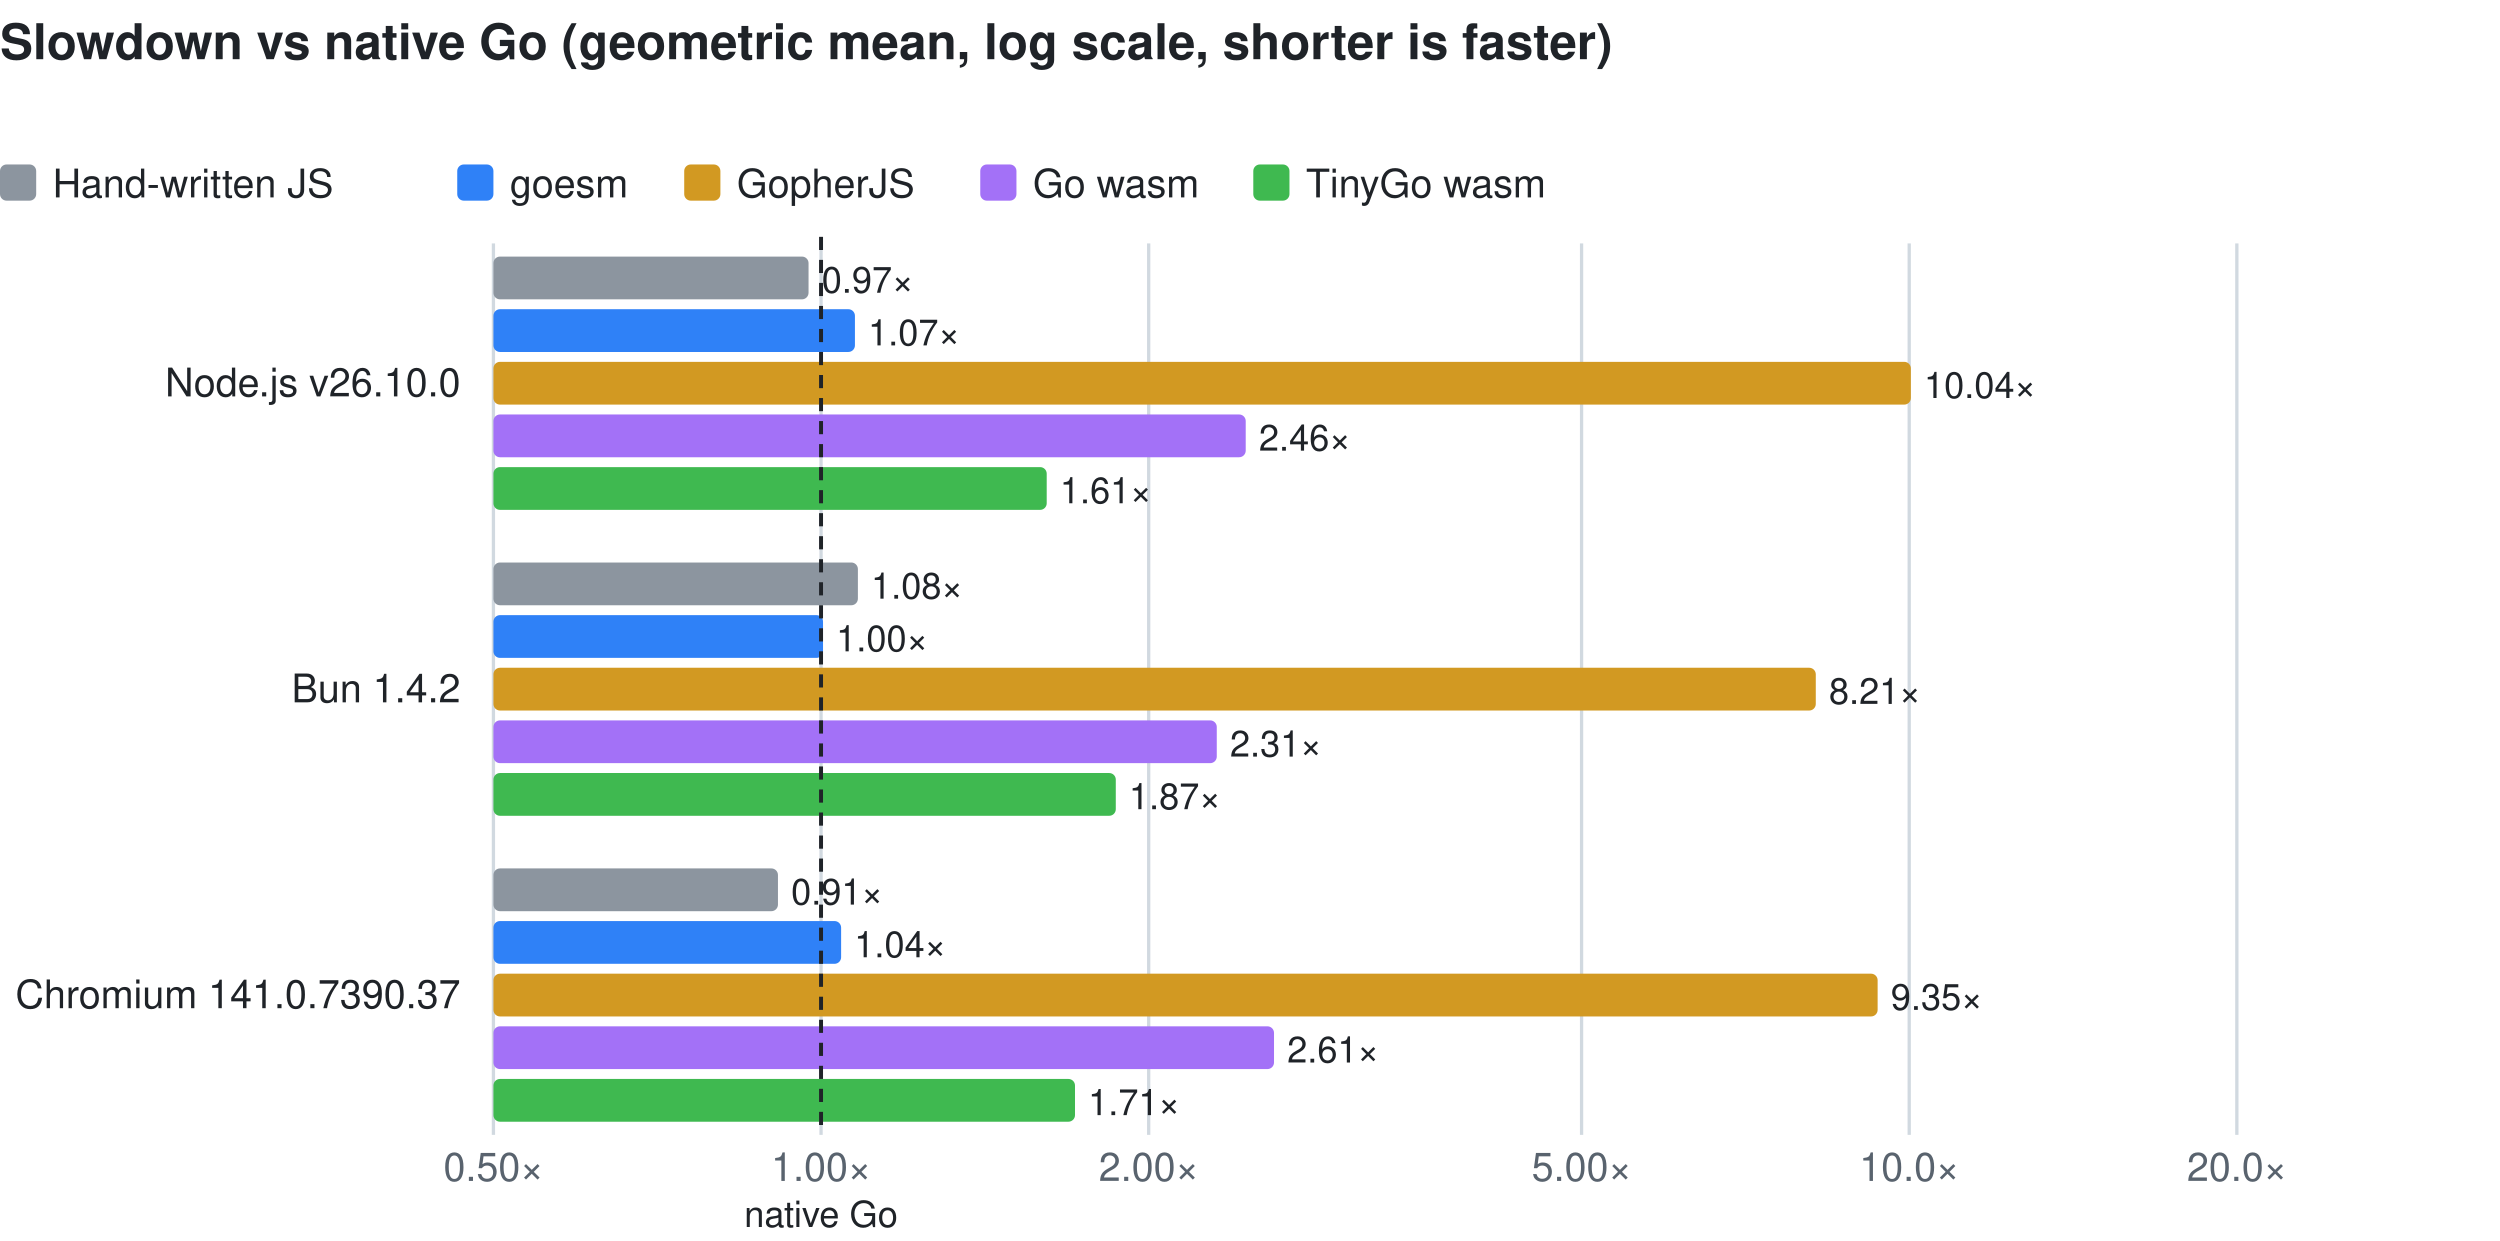
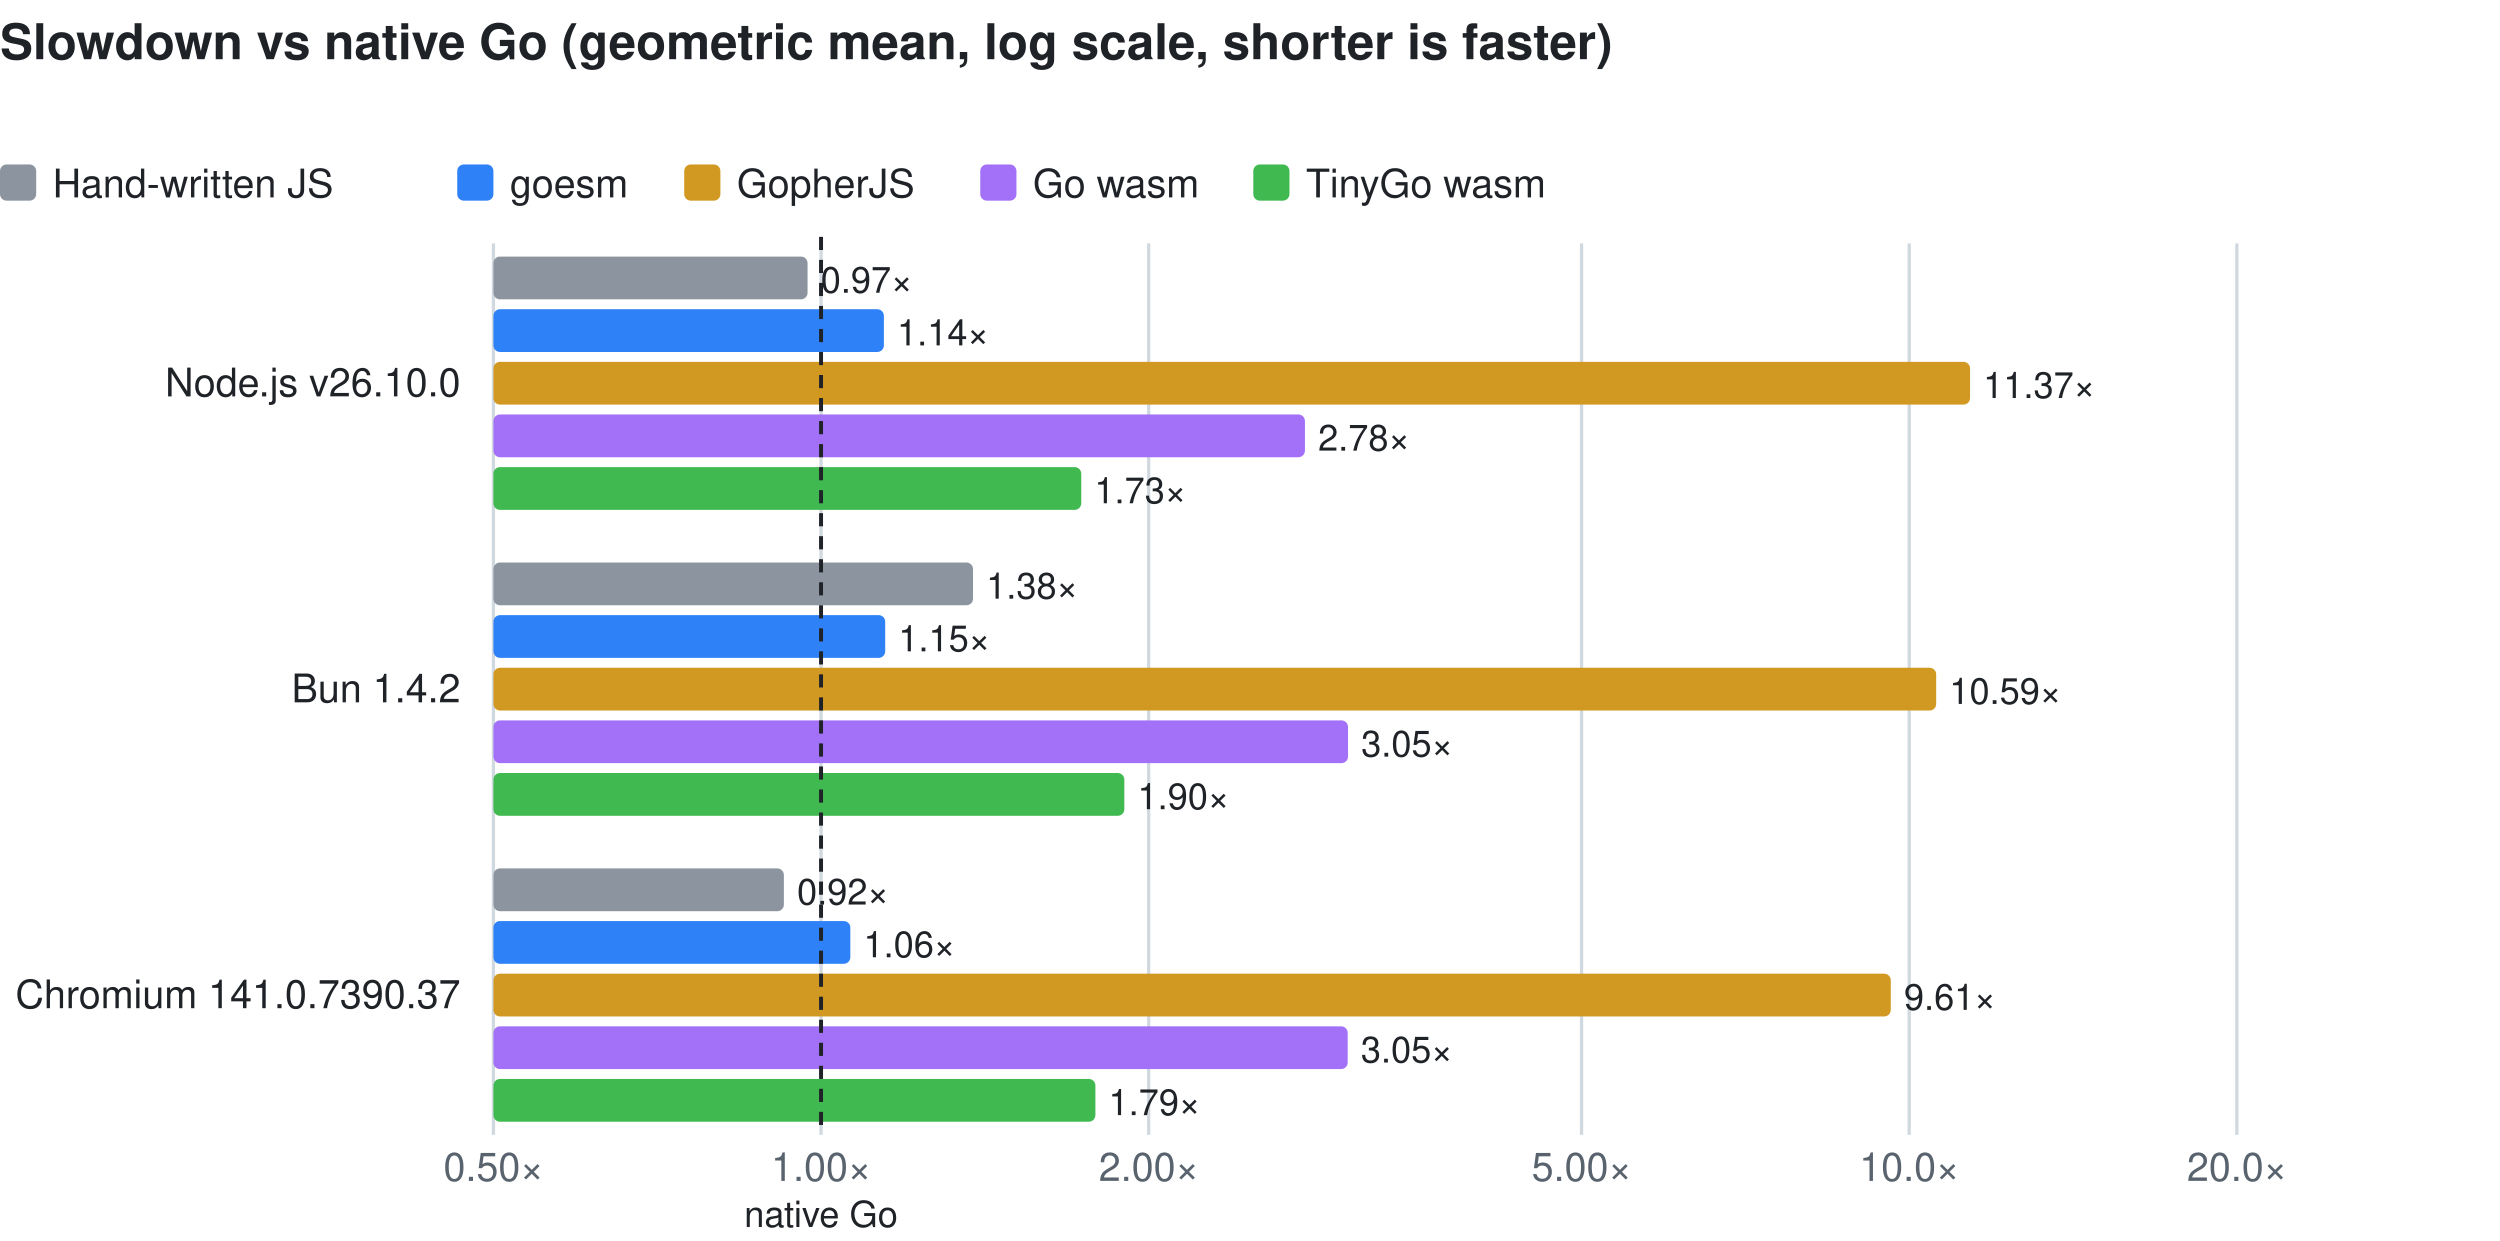
<svg xmlns="http://www.w3.org/2000/svg" width="760" height="377" viewBox="0 0 760 377" font-family="-apple-system, 'Segoe UI', Helvetica, Arial, 'Hiragino Sans', 'Noto Sans CJK JP', 'Yu Gothic', sans-serif" font-size="12">
  <style>.t{fill:#1f2328}.m{fill:#59636e}.g{stroke:#d1d9e0}.r{stroke:#1f2328}@media (prefers-color-scheme:dark){.t{fill:#f0f6fc}.m{fill:#9198a1}.g{stroke:#3d444d}.r{stroke:#f0f6fc}}</style>
  <text class="t" x="0" y="18" font-size="15" font-weight="600">Slowdown vs native Go (geometric mean, log scale, shorter is faster)</text>
  <rect x="0" y="50" width="11" height="11" rx="2" fill="#8c959f" />
  <text class="t" x="16" y="60">Hand-written JS</text>
  <rect x="139" y="50" width="11" height="11" rx="2" fill="#2f81f7" />
  <text class="t" x="155" y="60">goesm</text>
  <rect x="208" y="50" width="11" height="11" rx="2" fill="#d29922" />
  <text class="t" x="224" y="60">GopherJS</text>
  <rect x="298" y="50" width="11" height="11" rx="2" fill="#a371f7" />
  <text class="t" x="314" y="60">Go wasm</text>
  <rect x="381" y="50" width="11" height="11" rx="2" fill="#3fb950" />
  <text class="t" x="397" y="60">TinyGo wasm</text>
  <line class="g" x1="150.0" y1="74" x2="150.0" y2="345" />
  <text class="m" x="150.0" y="359" text-anchor="middle">0.50×</text>
  <line class="g" x1="249.6" y1="74" x2="249.6" y2="345" />
  <text class="m" x="249.6" y="359" text-anchor="middle">1.00×</text>
  <line class="g" x1="349.2" y1="74" x2="349.2" y2="345" />
  <text class="m" x="349.2" y="359" text-anchor="middle">2.00×</text>
  <line class="g" x1="480.8" y1="74" x2="480.8" y2="345" />
  <text class="m" x="480.8" y="359" text-anchor="middle">5.00×</text>
  <line class="g" x1="580.4" y1="74" x2="580.4" y2="345" />
  <text class="m" x="580.4" y="359" text-anchor="middle">10.0×</text>
  <line class="g" x1="680.0" y1="74" x2="680.0" y2="345" />
  <text class="m" x="680.0" y="359" text-anchor="middle">20.0×</text>
  <text class="t" x="140" y="120.5" text-anchor="end">Node.js v26.10.0</text>
-   <rect x="150" y="78" width="95.8" height="13" rx="2" fill="#8c959f" />
-   <text class="t" x="249.8" y="89" font-size="11">0.97×</text>
-   <rect x="150" y="94" width="109.9" height="13" rx="2" fill="#2f81f7" />
-   <text class="t" x="263.9" y="105" font-size="11">1.07×</text>
-   <rect x="150" y="110" width="430.9" height="13" rx="2" fill="#d29922" />
-   <text class="t" x="584.9" y="121" font-size="11">10.04×</text>
-   <rect x="150" y="126" width="228.7" height="13" rx="2" fill="#a371f7" />
-   <text class="t" x="382.7" y="137" font-size="11">2.46×</text>
-   <rect x="150" y="142" width="168.2" height="13" rx="2" fill="#3fb950" />
-   <text class="t" x="322.2" y="153" font-size="11">1.61×</text>
+   <rect x="150" y="78" width="95.5" height="13" rx="2" fill="#8c959f" />
+   <text class="t" x="249.5" y="89" font-size="11">0.97×</text>
+   <rect x="150" y="94" width="118.7" height="13" rx="2" fill="#2f81f7" />
+   <text class="t" x="272.7" y="105" font-size="11">1.14×</text>
+   <rect x="150" y="110" width="448.9" height="13" rx="2" fill="#d29922" />
+   <text class="t" x="602.9" y="121" font-size="11">11.37×</text>
+   <rect x="150" y="126" width="246.7" height="13" rx="2" fill="#a371f7" />
+   <text class="t" x="400.7" y="137" font-size="11">2.78×</text>
+   <rect x="150" y="142" width="178.7" height="13" rx="2" fill="#3fb950" />
+   <text class="t" x="332.7" y="153" font-size="11">1.73×</text>
  <text class="t" x="140" y="213.5" text-anchor="end">Bun 1.4.2</text>
-   <rect x="150" y="171" width="110.8" height="13" rx="2" fill="#8c959f" />
-   <text class="t" x="264.8" y="182" font-size="11">1.08×</text>
-   <rect x="150" y="187" width="100.2" height="13" rx="2" fill="#2f81f7" />
-   <text class="t" x="254.2" y="198" font-size="11">1.00×</text>
-   <rect x="150" y="203" width="402.0" height="13" rx="2" fill="#d29922" />
-   <text class="t" x="556.0" y="214" font-size="11">8.21×</text>
-   <rect x="150" y="219" width="219.9" height="13" rx="2" fill="#a371f7" />
-   <text class="t" x="373.9" y="230" font-size="11">2.31×</text>
-   <rect x="150" y="235" width="189.2" height="13" rx="2" fill="#3fb950" />
-   <text class="t" x="343.2" y="246" font-size="11">1.87×</text>
+   <rect x="150" y="171" width="145.8" height="13" rx="2" fill="#8c959f" />
+   <text class="t" x="299.8" y="182" font-size="11">1.38×</text>
+   <rect x="150" y="187" width="119.1" height="13" rx="2" fill="#2f81f7" />
+   <text class="t" x="273.1" y="198" font-size="11">1.15×</text>
+   <rect x="150" y="203" width="438.6" height="13" rx="2" fill="#d29922" />
+   <text class="t" x="592.6" y="214" font-size="11">10.59×</text>
+   <rect x="150" y="219" width="259.8" height="13" rx="2" fill="#a371f7" />
+   <text class="t" x="413.8" y="230" font-size="11">3.05×</text>
+   <rect x="150" y="235" width="191.8" height="13" rx="2" fill="#3fb950" />
+   <text class="t" x="345.8" y="246" font-size="11">1.90×</text>
  <text class="t" x="140" y="306.5" text-anchor="end">Chromium 141.0.7390.37</text>
-   <rect x="150" y="264" width="86.5" height="13" rx="2" fill="#8c959f" />
-   <text class="t" x="240.5" y="275" font-size="11">0.91×</text>
-   <rect x="150" y="280" width="105.7" height="13" rx="2" fill="#2f81f7" />
-   <text class="t" x="259.7" y="291" font-size="11">1.04×</text>
-   <rect x="150" y="296" width="420.8" height="13" rx="2" fill="#d29922" />
-   <text class="t" x="574.8" y="307" font-size="11">9.35×</text>
-   <rect x="150" y="312" width="237.3" height="13" rx="2" fill="#a371f7" />
-   <text class="t" x="391.3" y="323" font-size="11">2.61×</text>
-   <rect x="150" y="328" width="176.8" height="13" rx="2" fill="#3fb950" />
-   <text class="t" x="330.8" y="339" font-size="11">1.71×</text>
+   <rect x="150" y="264" width="88.3" height="13" rx="2" fill="#8c959f" />
+   <text class="t" x="242.3" y="275" font-size="11">0.92×</text>
+   <rect x="150" y="280" width="108.5" height="13" rx="2" fill="#2f81f7" />
+   <text class="t" x="262.5" y="291" font-size="11">1.06×</text>
+   <rect x="150" y="296" width="424.8" height="13" rx="2" fill="#d29922" />
+   <text class="t" x="578.8" y="307" font-size="11">9.61×</text>
+   <rect x="150" y="312" width="259.7" height="13" rx="2" fill="#a371f7" />
+   <text class="t" x="413.7" y="323" font-size="11">3.05×</text>
+   <rect x="150" y="328" width="183.0" height="13" rx="2" fill="#3fb950" />
+   <text class="t" x="337.0" y="339" font-size="11">1.79×</text>
  <line class="r" x1="249.6" y1="72" x2="249.6" y2="345" stroke-dasharray="4 3" stroke-width="1.2" />
  <text class="t" x="249.6" y="373" text-anchor="middle" font-size="11">native Go</text>
</svg>
